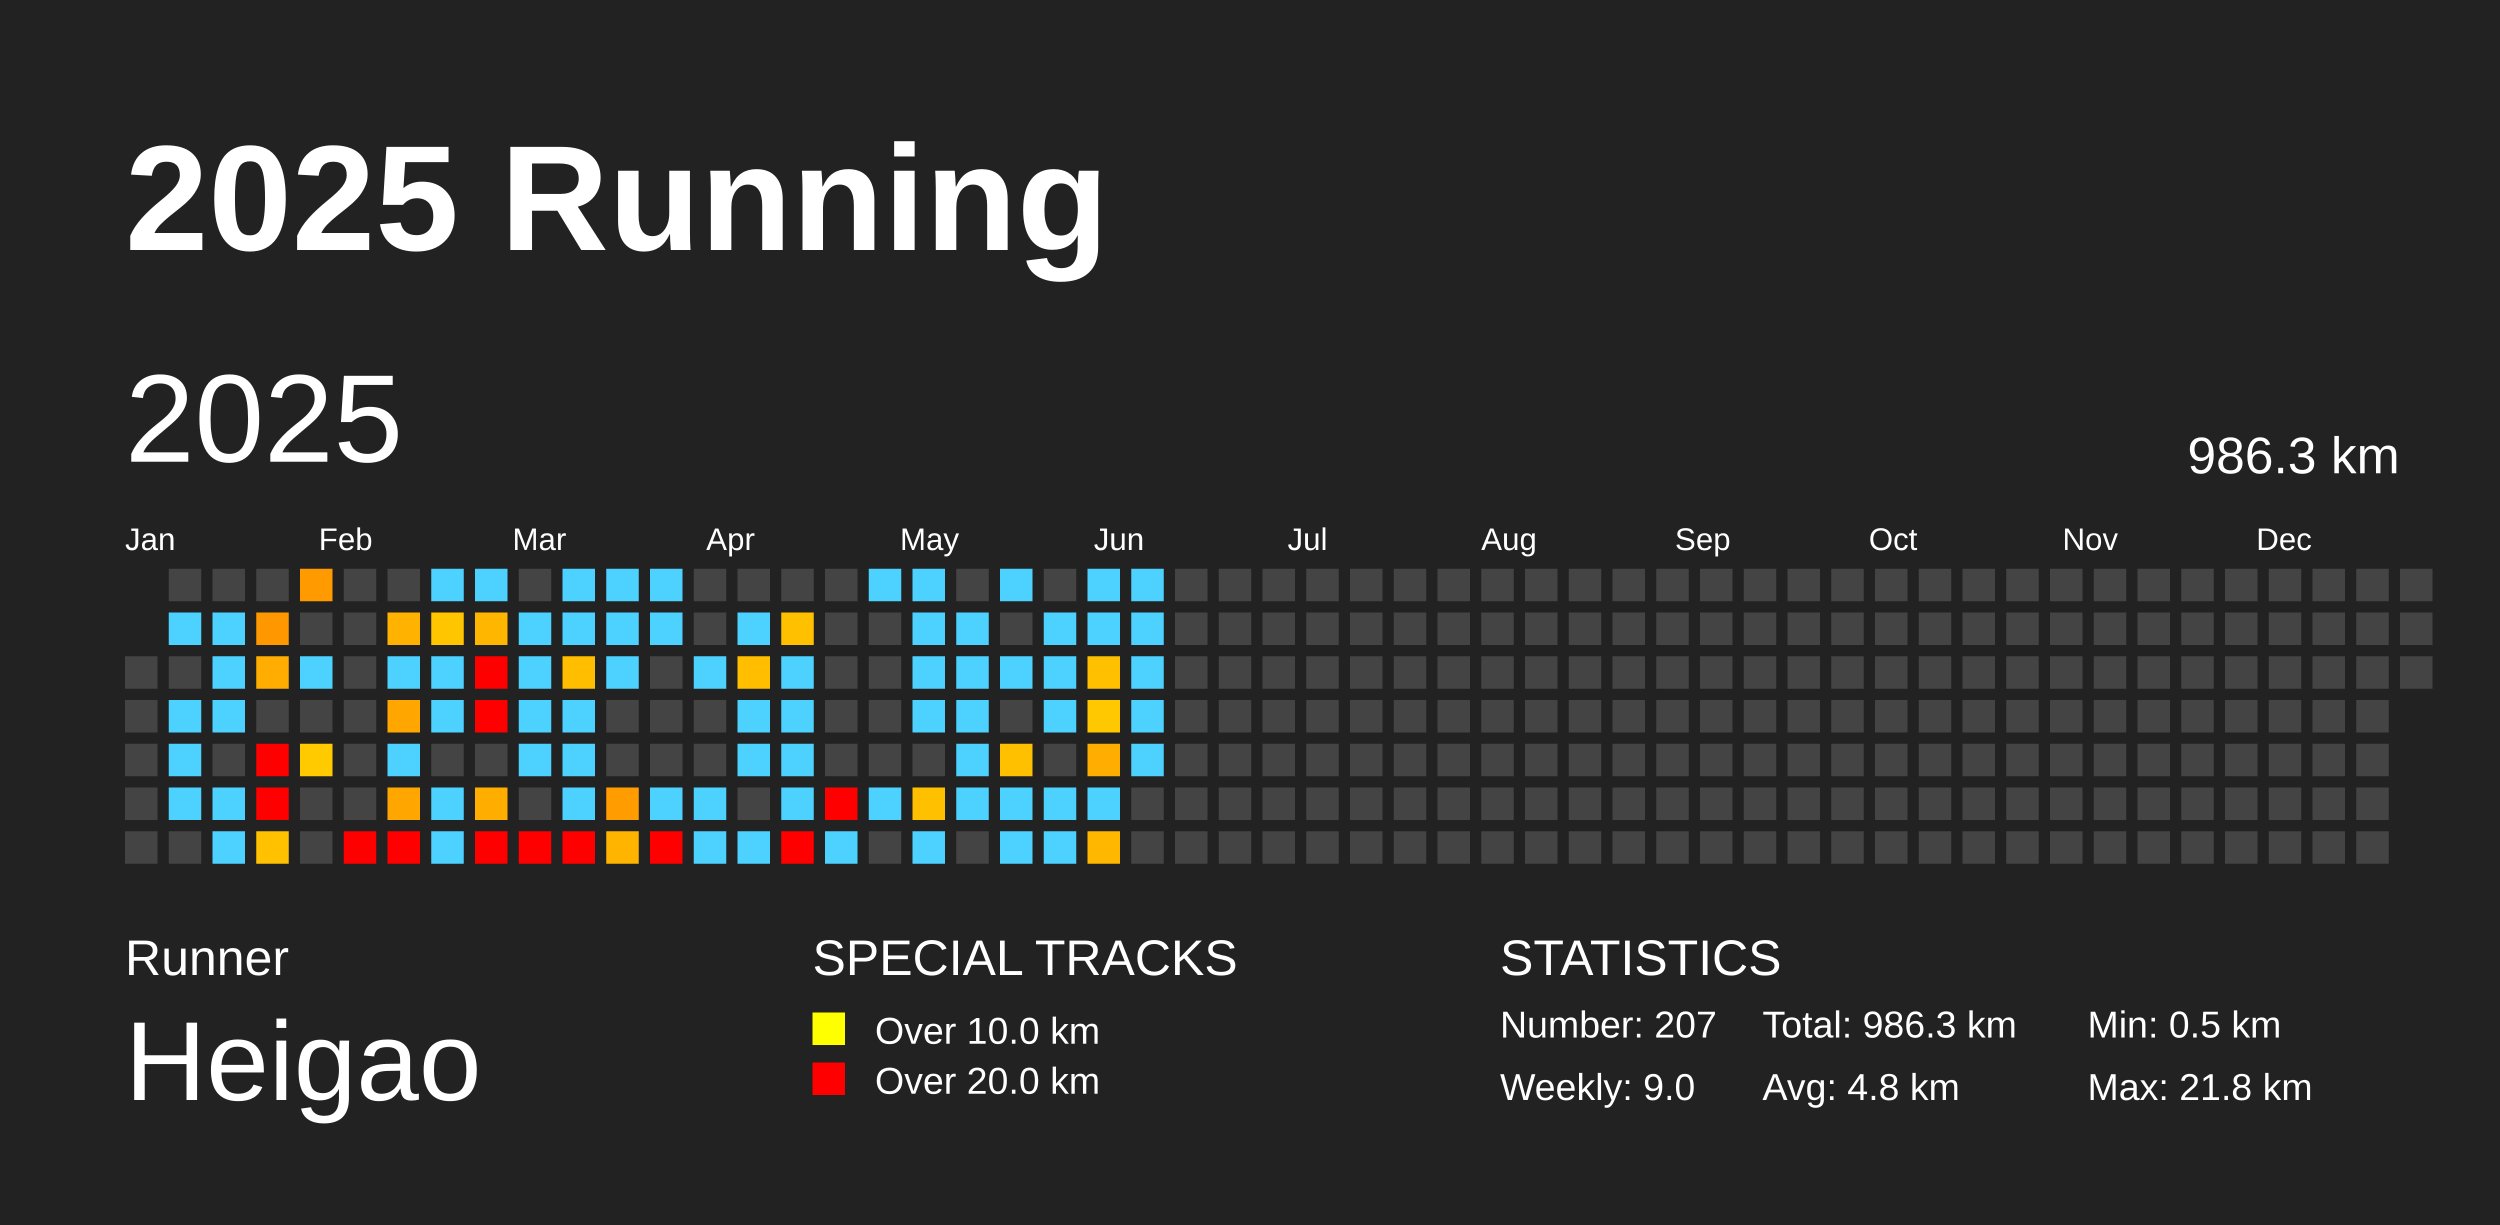
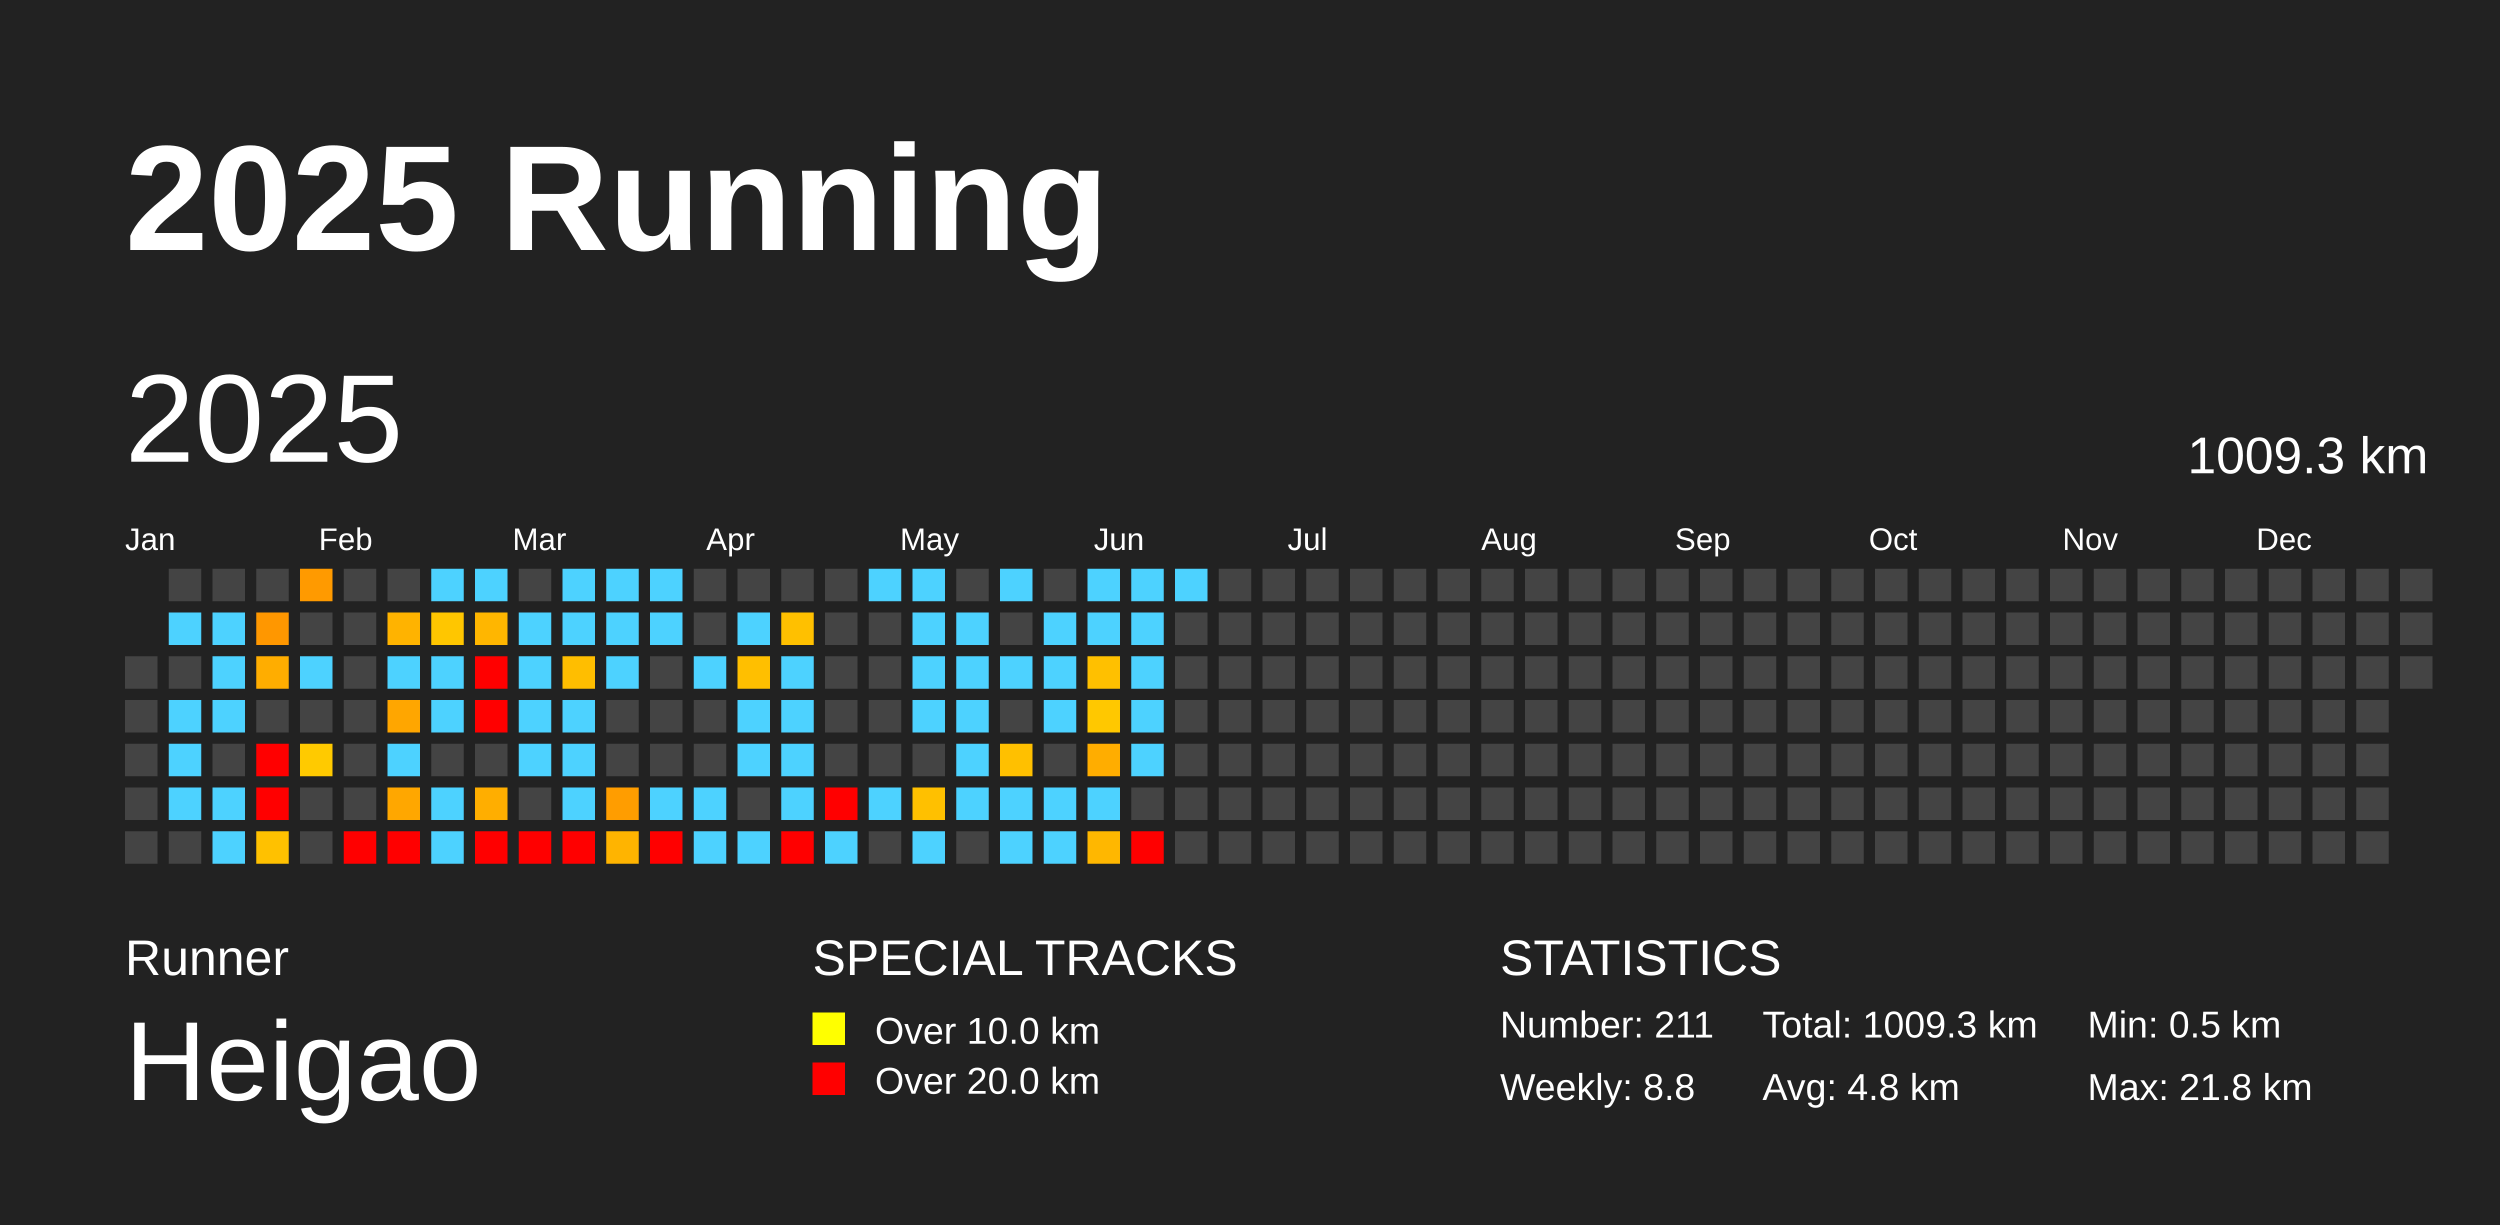
<svg xmlns="http://www.w3.org/2000/svg" baseProfile="full" height="98mm" version="1.1" viewBox="0,0,200,98" width="200mm">
  <defs />
  <rect fill="#222222" height="98" width="200" x="0" y="0" />
  <text fill="#FFFFFF" style="font-size:12px; font-family:Arial; font-weight:bold;" x="10" y="20">2025 Running</text>
  <text fill="#FFFFFF" style="font-size:4px; font-family:Arial" x="10" y="78">Runner</text>
  <text fill="#FFFFFF" style="font-size:9px; font-family:Arial" x="10" y="88">Heigao</text>
  <text fill="#FFFFFF" style="font-size:4px; font-family:Arial" x="65" y="78">SPECIAL TRACKS</text>
  <rect fill="yellow" height="2.6" width="2.6" x="65" y="81" />
  <text fill="#FFFFFF" style="font-size:3px; font-family:Arial" x="70" y="83.5">Over 10.0 km</text>
  <rect fill="red" height="2.6" width="2.6" x="65" y="85" />
  <text fill="#FFFFFF" style="font-size:3px; font-family:Arial" x="70" y="87.5">Over 20.0 km</text>
  <text fill="#FFFFFF" style="font-size:4px; font-family:Arial" x="120" y="78">STATISTICS</text>
-   <text fill="#FFFFFF" style="font-size:3px; font-family:Arial" x="120" y="83">Number: 207</text>
-   <text fill="#FFFFFF" style="font-size:3px; font-family:Arial" x="120" y="88">Weekly: 9.0</text>
-   <text fill="#FFFFFF" style="font-size:3px; font-family:Arial" x="141" y="83">Total: 986.3 km</text>
+   <text fill="#FFFFFF" style="font-size:3px; font-family:Arial" x="120" y="83">Number: 211</text>
+   <text fill="#FFFFFF" style="font-size:3px; font-family:Arial" x="120" y="88">Weekly: 8.8</text>
+   <text fill="#FFFFFF" style="font-size:3px; font-family:Arial" x="141" y="83">Total: 1009.3 km</text>
  <text fill="#FFFFFF" style="font-size:3px; font-family:Arial" x="141" y="88">Avg: 4.8 km</text>
  <text fill="#FFFFFF" style="font-size:3px; font-family:Arial" x="167" y="83">Min: 0.5 km</text>
  <text fill="#FFFFFF" style="font-size:3px; font-family:Arial" x="167" y="88">Max: 21.8 km</text>
  <text dominant-baseline="hanging" fill="#FFFFFF" style="font-size:10.0px; font-family:Arial;" x="10" y="30">2025</text>
-   <text dominant-baseline="hanging" fill="#FFFFFF" style="font-size:4.125px; font-family:Arial;" x="175" y="35">986.3 km</text>
+   <text dominant-baseline="hanging" fill="#FFFFFF" style="font-size:4.125px; font-family:Arial;" x="175" y="35">1009.3 km</text>
  <text fill="#FFFFFF" style="font-size:2.5px; font-family:Arial" x="10.0" y="44">Jan</text>
  <text fill="#FFFFFF" style="font-size:2.5px; font-family:Arial" x="25.5" y="44">Feb</text>
  <text fill="#FFFFFF" style="font-size:2.5px; font-family:Arial" x="41.0" y="44">Mar</text>
  <text fill="#FFFFFF" style="font-size:2.5px; font-family:Arial" x="56.5" y="44">Apr</text>
  <text fill="#FFFFFF" style="font-size:2.5px; font-family:Arial" x="72.0" y="44">May</text>
  <text fill="#FFFFFF" style="font-size:2.5px; font-family:Arial" x="87.5" y="44">Jun</text>
  <text fill="#FFFFFF" style="font-size:2.5px; font-family:Arial" x="103.0" y="44">Jul</text>
  <text fill="#FFFFFF" style="font-size:2.5px; font-family:Arial" x="118.5" y="44">Aug</text>
  <text fill="#FFFFFF" style="font-size:2.5px; font-family:Arial" x="134.0" y="44">Sep</text>
  <text fill="#FFFFFF" style="font-size:2.5px; font-family:Arial" x="149.5" y="44">Oct</text>
  <text fill="#FFFFFF" style="font-size:2.5px; font-family:Arial" x="165.0" y="44">Nov</text>
  <text fill="#FFFFFF" style="font-size:2.5px; font-family:Arial" x="180.5" y="44">Dec</text>
  <rect fill="#444444" height="2.6" width="2.6" x="10.0" y="52.5" />
  <rect fill="#444444" height="2.6" width="2.6" x="10.0" y="56.0" />
  <rect fill="#444444" height="2.6" width="2.6" x="10.0" y="59.5" />
  <rect fill="#444444" height="2.6" width="2.6" x="10.0" y="63.0" />
  <rect fill="#444444" height="2.6" width="2.6" x="10.0" y="66.5" />
  <rect fill="#444444" height="2.6" width="2.6" x="13.5" y="45.5" />
  <rect fill="#4dd2ff" height="2.6" width="2.6" x="13.5" y="49.0" />
  <rect fill="#444444" height="2.6" width="2.6" x="13.5" y="52.5" />
  <rect fill="#4dd2ff" height="2.6" width="2.6" x="13.5" y="56.0" />
  <rect fill="#4dd2ff" height="2.6" width="2.6" x="13.5" y="59.5" />
  <rect fill="#4dd2ff" height="2.6" width="2.6" x="13.5" y="63.0" />
  <rect fill="#444444" height="2.6" width="2.6" x="13.5" y="66.5" />
  <rect fill="#444444" height="2.6" width="2.6" x="17.0" y="45.5" />
  <rect fill="#4dd2ff" height="2.6" width="2.6" x="17.0" y="49.0" />
  <rect fill="#4dd2ff" height="2.6" width="2.6" x="17.0" y="52.5" />
  <rect fill="#4dd2ff" height="2.6" width="2.6" x="17.0" y="56.0" />
  <rect fill="#444444" height="2.6" width="2.6" x="17.0" y="59.5" />
  <rect fill="#4dd2ff" height="2.6" width="2.6" x="17.0" y="63.0" />
  <rect fill="#4dd2ff" height="2.6" width="2.6" x="17.0" y="66.5" />
  <rect fill="#444444" height="2.6" width="2.6" x="20.5" y="45.5" />
  <rect fill="#ff9700" height="2.6" width="2.6" x="20.5" y="49.0" />
  <rect fill="#ffad00" height="2.6" width="2.6" x="20.5" y="52.5" />
  <rect fill="#444444" height="2.6" width="2.6" x="20.5" y="56.0" />
  <rect fill="red" height="2.6" width="2.6" x="20.5" y="59.5" />
  <rect fill="red" height="2.6" width="2.6" x="20.5" y="63.0" />
  <rect fill="#ffc100" height="2.6" width="2.6" x="20.5" y="66.5" />
  <rect fill="#ff9a00" height="2.6" width="2.6" x="24.0" y="45.5" />
  <rect fill="#444444" height="2.6" width="2.6" x="24.0" y="49.0" />
  <rect fill="#4dd2ff" height="2.6" width="2.6" x="24.0" y="52.5" />
  <rect fill="#444444" height="2.6" width="2.6" x="24.0" y="56.0" />
  <rect fill="#ffca00" height="2.6" width="2.6" x="24.0" y="59.5" />
  <rect fill="#444444" height="2.6" width="2.6" x="24.0" y="63.0" />
  <rect fill="#444444" height="2.6" width="2.6" x="24.0" y="66.5" />
  <rect fill="#444444" height="2.6" width="2.6" x="27.5" y="45.5" />
  <rect fill="#444444" height="2.6" width="2.6" x="27.5" y="49.0" />
  <rect fill="#444444" height="2.6" width="2.6" x="27.5" y="52.5" />
  <rect fill="#444444" height="2.6" width="2.6" x="27.5" y="56.0" />
  <rect fill="#444444" height="2.6" width="2.6" x="27.5" y="59.5" />
  <rect fill="#444444" height="2.6" width="2.6" x="27.5" y="63.0" />
  <rect fill="red" height="2.6" width="2.6" x="27.5" y="66.5" />
  <rect fill="#444444" height="2.6" width="2.6" x="31.0" y="45.5" />
  <rect fill="#ffb300" height="2.6" width="2.6" x="31.0" y="49.0" />
  <rect fill="#4dd2ff" height="2.6" width="2.6" x="31.0" y="52.5" />
  <rect fill="#ffa600" height="2.6" width="2.6" x="31.0" y="56.0" />
  <rect fill="#4dd2ff" height="2.6" width="2.6" x="31.0" y="59.5" />
  <rect fill="#ffa700" height="2.6" width="2.6" x="31.0" y="63.0" />
  <rect fill="red" height="2.6" width="2.6" x="31.0" y="66.5" />
  <rect fill="#4dd2ff" height="2.6" width="2.6" x="34.5" y="45.5" />
  <rect fill="#ffc600" height="2.6" width="2.6" x="34.5" y="49.0" />
  <rect fill="#4dd2ff" height="2.6" width="2.6" x="34.5" y="52.5" />
  <rect fill="#4dd2ff" height="2.6" width="2.6" x="34.5" y="56.0" />
  <rect fill="#444444" height="2.6" width="2.6" x="34.5" y="59.5" />
  <rect fill="#4dd2ff" height="2.6" width="2.6" x="34.5" y="63.0" />
  <rect fill="#4dd2ff" height="2.6" width="2.6" x="34.5" y="66.5" />
  <rect fill="#4dd2ff" height="2.6" width="2.6" x="38.0" y="45.5" />
  <rect fill="#ffb600" height="2.6" width="2.6" x="38.0" y="49.0" />
  <rect fill="red" height="2.6" width="2.6" x="38.0" y="52.5" />
  <rect fill="red" height="2.6" width="2.6" x="38.0" y="56.0" />
  <rect fill="#444444" height="2.6" width="2.6" x="38.0" y="59.5" />
  <rect fill="#ffae00" height="2.6" width="2.6" x="38.0" y="63.0" />
  <rect fill="red" height="2.6" width="2.6" x="38.0" y="66.5" />
  <rect fill="#444444" height="2.6" width="2.6" x="41.5" y="45.5" />
  <rect fill="#4dd2ff" height="2.6" width="2.6" x="41.5" y="49.0" />
  <rect fill="#4dd2ff" height="2.6" width="2.6" x="41.5" y="52.5" />
  <rect fill="#4dd2ff" height="2.6" width="2.6" x="41.5" y="56.0" />
  <rect fill="#4dd2ff" height="2.6" width="2.6" x="41.5" y="59.5" />
  <rect fill="#444444" height="2.6" width="2.6" x="41.5" y="63.0" />
  <rect fill="red" height="2.6" width="2.6" x="41.5" y="66.5" />
  <rect fill="#4dd2ff" height="2.6" width="2.6" x="45.0" y="45.5" />
  <rect fill="#4dd2ff" height="2.6" width="2.6" x="45.0" y="49.0" />
  <rect fill="#ffbe00" height="2.6" width="2.6" x="45.0" y="52.5" />
  <rect fill="#4dd2ff" height="2.6" width="2.6" x="45.0" y="56.0" />
  <rect fill="#4dd2ff" height="2.6" width="2.6" x="45.0" y="59.5" />
  <rect fill="#4dd2ff" height="2.6" width="2.6" x="45.0" y="63.0" />
  <rect fill="red" height="2.6" width="2.6" x="45.0" y="66.5" />
  <rect fill="#4dd2ff" height="2.6" width="2.6" x="48.5" y="45.5" />
  <rect fill="#4dd2ff" height="2.6" width="2.6" x="48.5" y="49.0" />
  <rect fill="#4dd2ff" height="2.6" width="2.6" x="48.5" y="52.5" />
  <rect fill="#444444" height="2.6" width="2.6" x="48.5" y="56.0" />
  <rect fill="#444444" height="2.6" width="2.6" x="48.5" y="59.5" />
  <rect fill="#ff9d00" height="2.6" width="2.6" x="48.5" y="63.0" />
  <rect fill="#ffb400" height="2.6" width="2.6" x="48.5" y="66.5" />
  <rect fill="#4dd2ff" height="2.6" width="2.6" x="52.0" y="45.5" />
  <rect fill="#4dd2ff" height="2.6" width="2.6" x="52.0" y="49.0" />
  <rect fill="#444444" height="2.6" width="2.6" x="52.0" y="52.5" />
  <rect fill="#444444" height="2.6" width="2.6" x="52.0" y="56.0" />
  <rect fill="#444444" height="2.6" width="2.6" x="52.0" y="59.5" />
  <rect fill="#4dd2ff" height="2.6" width="2.6" x="52.0" y="63.0" />
  <rect fill="red" height="2.6" width="2.6" x="52.0" y="66.5" />
  <rect fill="#444444" height="2.6" width="2.6" x="55.5" y="45.5" />
  <rect fill="#444444" height="2.6" width="2.6" x="55.5" y="49.0" />
  <rect fill="#4dd2ff" height="2.6" width="2.6" x="55.5" y="52.5" />
  <rect fill="#444444" height="2.6" width="2.6" x="55.5" y="56.0" />
  <rect fill="#444444" height="2.6" width="2.6" x="55.5" y="59.5" />
  <rect fill="#4dd2ff" height="2.6" width="2.6" x="55.5" y="63.0" />
  <rect fill="#4dd2ff" height="2.6" width="2.6" x="55.5" y="66.5" />
  <rect fill="#444444" height="2.6" width="2.6" x="59.0" y="45.5" />
  <rect fill="#4dd2ff" height="2.6" width="2.6" x="59.0" y="49.0" />
  <rect fill="#ffbf00" height="2.6" width="2.6" x="59.0" y="52.5" />
  <rect fill="#4dd2ff" height="2.6" width="2.6" x="59.0" y="56.0" />
  <rect fill="#4dd2ff" height="2.6" width="2.6" x="59.0" y="59.5" />
  <rect fill="#444444" height="2.6" width="2.6" x="59.0" y="63.0" />
  <rect fill="#4dd2ff" height="2.6" width="2.6" x="59.0" y="66.5" />
  <rect fill="#444444" height="2.6" width="2.6" x="62.5" y="45.5" />
  <rect fill="#ffc000" height="2.6" width="2.6" x="62.5" y="49.0" />
  <rect fill="#4dd2ff" height="2.6" width="2.6" x="62.5" y="52.5" />
  <rect fill="#4dd2ff" height="2.6" width="2.6" x="62.5" y="56.0" />
  <rect fill="#4dd2ff" height="2.6" width="2.6" x="62.5" y="59.5" />
  <rect fill="#4dd2ff" height="2.6" width="2.6" x="62.5" y="63.0" />
  <rect fill="red" height="2.6" width="2.6" x="62.5" y="66.5" />
  <rect fill="#444444" height="2.6" width="2.6" x="66.0" y="45.5" />
  <rect fill="#444444" height="2.6" width="2.6" x="66.0" y="49.0" />
  <rect fill="#444444" height="2.6" width="2.6" x="66.0" y="52.5" />
  <rect fill="#444444" height="2.6" width="2.6" x="66.0" y="56.0" />
  <rect fill="#444444" height="2.6" width="2.6" x="66.0" y="59.5" />
  <rect fill="red" height="2.6" width="2.6" x="66.0" y="63.0" />
  <rect fill="#4dd2ff" height="2.6" width="2.6" x="66.0" y="66.5" />
  <rect fill="#4dd2ff" height="2.6" width="2.6" x="69.5" y="45.5" />
  <rect fill="#444444" height="2.6" width="2.6" x="69.5" y="49.0" />
  <rect fill="#444444" height="2.6" width="2.6" x="69.5" y="52.5" />
  <rect fill="#444444" height="2.6" width="2.6" x="69.5" y="56.0" />
  <rect fill="#444444" height="2.6" width="2.6" x="69.5" y="59.5" />
  <rect fill="#4dd2ff" height="2.6" width="2.6" x="69.5" y="63.0" />
  <rect fill="#444444" height="2.6" width="2.6" x="69.5" y="66.5" />
  <rect fill="#4dd2ff" height="2.6" width="2.6" x="73.0" y="45.5" />
  <rect fill="#4dd2ff" height="2.6" width="2.6" x="73.0" y="49.0" />
  <rect fill="#4dd2ff" height="2.6" width="2.6" x="73.0" y="52.5" />
  <rect fill="#4dd2ff" height="2.6" width="2.6" x="73.0" y="56.0" />
  <rect fill="#444444" height="2.6" width="2.6" x="73.0" y="59.5" />
  <rect fill="#ffc000" height="2.6" width="2.6" x="73.0" y="63.0" />
  <rect fill="#4dd2ff" height="2.6" width="2.6" x="73.0" y="66.5" />
  <rect fill="#444444" height="2.6" width="2.6" x="76.5" y="45.5" />
  <rect fill="#4dd2ff" height="2.6" width="2.6" x="76.5" y="49.0" />
  <rect fill="#4dd2ff" height="2.6" width="2.6" x="76.5" y="52.5" />
  <rect fill="#4dd2ff" height="2.6" width="2.6" x="76.5" y="56.0" />
  <rect fill="#4dd2ff" height="2.6" width="2.6" x="76.5" y="59.5" />
  <rect fill="#4dd2ff" height="2.6" width="2.6" x="76.5" y="63.0" />
  <rect fill="#444444" height="2.6" width="2.6" x="76.5" y="66.5" />
  <rect fill="#4dd2ff" height="2.6" width="2.6" x="80.0" y="45.5" />
  <rect fill="#444444" height="2.6" width="2.6" x="80.0" y="49.0" />
  <rect fill="#4dd2ff" height="2.6" width="2.6" x="80.0" y="52.5" />
  <rect fill="#444444" height="2.6" width="2.6" x="80.0" y="56.0" />
  <rect fill="#ffc000" height="2.6" width="2.6" x="80.0" y="59.5" />
  <rect fill="#4dd2ff" height="2.6" width="2.6" x="80.0" y="63.0" />
  <rect fill="#4dd2ff" height="2.6" width="2.6" x="80.0" y="66.5" />
  <rect fill="#444444" height="2.6" width="2.6" x="83.5" y="45.5" />
  <rect fill="#4dd2ff" height="2.6" width="2.6" x="83.5" y="49.0" />
  <rect fill="#4dd2ff" height="2.6" width="2.6" x="83.5" y="52.5" />
  <rect fill="#4dd2ff" height="2.6" width="2.6" x="83.5" y="56.0" />
  <rect fill="#444444" height="2.6" width="2.6" x="83.5" y="59.5" />
  <rect fill="#4dd2ff" height="2.6" width="2.6" x="83.5" y="63.0" />
  <rect fill="#4dd2ff" height="2.6" width="2.6" x="83.5" y="66.5" />
  <rect fill="#4dd2ff" height="2.6" width="2.6" x="87.0" y="45.5" />
  <rect fill="#4dd2ff" height="2.6" width="2.6" x="87.0" y="49.0" />
  <rect fill="#ffc000" height="2.6" width="2.6" x="87.0" y="52.5" />
  <rect fill="#ffc800" height="2.6" width="2.6" x="87.0" y="56.0" />
  <rect fill="#ffad00" height="2.6" width="2.6" x="87.0" y="59.5" />
  <rect fill="#4dd2ff" height="2.6" width="2.6" x="87.0" y="63.0" />
  <rect fill="#ffb700" height="2.6" width="2.6" x="87.0" y="66.5" />
  <rect fill="#4dd2ff" height="2.6" width="2.6" x="90.5" y="45.5" />
  <rect fill="#4dd2ff" height="2.6" width="2.6" x="90.5" y="49.0" />
  <rect fill="#4dd2ff" height="2.6" width="2.6" x="90.5" y="52.5" />
  <rect fill="#4dd2ff" height="2.6" width="2.6" x="90.5" y="56.0" />
  <rect fill="#4dd2ff" height="2.6" width="2.6" x="90.5" y="59.5" />
  <rect fill="#444444" height="2.6" width="2.6" x="90.5" y="63.0" />
-   <rect fill="#444444" height="2.6" width="2.6" x="90.5" y="66.5" />
-   <rect fill="#444444" height="2.6" width="2.6" x="94.0" y="45.5" />
+   <rect fill="red" height="2.6" width="2.6" x="90.5" y="66.5" />
+   <rect fill="#4dd2ff" height="2.6" width="2.6" x="94.0" y="45.5" />
  <rect fill="#444444" height="2.6" width="2.6" x="94.0" y="49.0" />
  <rect fill="#444444" height="2.6" width="2.6" x="94.0" y="52.5" />
  <rect fill="#444444" height="2.6" width="2.6" x="94.0" y="56.0" />
  <rect fill="#444444" height="2.6" width="2.6" x="94.0" y="59.5" />
  <rect fill="#444444" height="2.6" width="2.6" x="94.0" y="63.0" />
  <rect fill="#444444" height="2.6" width="2.6" x="94.0" y="66.5" />
  <rect fill="#444444" height="2.6" width="2.6" x="97.5" y="45.5" />
  <rect fill="#444444" height="2.6" width="2.6" x="97.5" y="49.0" />
  <rect fill="#444444" height="2.6" width="2.6" x="97.5" y="52.5" />
  <rect fill="#444444" height="2.6" width="2.6" x="97.5" y="56.0" />
  <rect fill="#444444" height="2.6" width="2.6" x="97.5" y="59.5" />
  <rect fill="#444444" height="2.6" width="2.6" x="97.5" y="63.0" />
  <rect fill="#444444" height="2.6" width="2.6" x="97.5" y="66.5" />
  <rect fill="#444444" height="2.6" width="2.6" x="101.0" y="45.5" />
  <rect fill="#444444" height="2.6" width="2.6" x="101.0" y="49.0" />
  <rect fill="#444444" height="2.6" width="2.6" x="101.0" y="52.5" />
  <rect fill="#444444" height="2.6" width="2.6" x="101.0" y="56.0" />
  <rect fill="#444444" height="2.6" width="2.6" x="101.0" y="59.5" />
  <rect fill="#444444" height="2.6" width="2.6" x="101.0" y="63.0" />
  <rect fill="#444444" height="2.6" width="2.6" x="101.0" y="66.5" />
  <rect fill="#444444" height="2.6" width="2.6" x="104.5" y="45.5" />
  <rect fill="#444444" height="2.6" width="2.6" x="104.5" y="49.0" />
  <rect fill="#444444" height="2.6" width="2.6" x="104.5" y="52.5" />
  <rect fill="#444444" height="2.6" width="2.6" x="104.5" y="56.0" />
  <rect fill="#444444" height="2.6" width="2.6" x="104.5" y="59.5" />
  <rect fill="#444444" height="2.6" width="2.6" x="104.5" y="63.0" />
  <rect fill="#444444" height="2.6" width="2.6" x="104.5" y="66.5" />
  <rect fill="#444444" height="2.6" width="2.6" x="108.0" y="45.5" />
  <rect fill="#444444" height="2.6" width="2.6" x="108.0" y="49.0" />
  <rect fill="#444444" height="2.6" width="2.6" x="108.0" y="52.5" />
  <rect fill="#444444" height="2.6" width="2.6" x="108.0" y="56.0" />
  <rect fill="#444444" height="2.6" width="2.6" x="108.0" y="59.5" />
  <rect fill="#444444" height="2.6" width="2.6" x="108.0" y="63.0" />
  <rect fill="#444444" height="2.6" width="2.6" x="108.0" y="66.5" />
  <rect fill="#444444" height="2.6" width="2.6" x="111.5" y="45.5" />
  <rect fill="#444444" height="2.6" width="2.6" x="111.5" y="49.0" />
  <rect fill="#444444" height="2.6" width="2.6" x="111.5" y="52.5" />
  <rect fill="#444444" height="2.6" width="2.6" x="111.5" y="56.0" />
  <rect fill="#444444" height="2.6" width="2.6" x="111.5" y="59.5" />
  <rect fill="#444444" height="2.6" width="2.6" x="111.5" y="63.0" />
  <rect fill="#444444" height="2.6" width="2.6" x="111.5" y="66.5" />
  <rect fill="#444444" height="2.6" width="2.6" x="115.0" y="45.5" />
  <rect fill="#444444" height="2.6" width="2.6" x="115.0" y="49.0" />
  <rect fill="#444444" height="2.6" width="2.6" x="115.0" y="52.5" />
  <rect fill="#444444" height="2.6" width="2.6" x="115.0" y="56.0" />
  <rect fill="#444444" height="2.6" width="2.6" x="115.0" y="59.5" />
  <rect fill="#444444" height="2.6" width="2.6" x="115.0" y="63.0" />
  <rect fill="#444444" height="2.6" width="2.6" x="115.0" y="66.5" />
  <rect fill="#444444" height="2.6" width="2.6" x="118.5" y="45.5" />
  <rect fill="#444444" height="2.6" width="2.6" x="118.5" y="49.0" />
  <rect fill="#444444" height="2.6" width="2.6" x="118.5" y="52.5" />
  <rect fill="#444444" height="2.6" width="2.6" x="118.5" y="56.0" />
  <rect fill="#444444" height="2.6" width="2.6" x="118.5" y="59.5" />
  <rect fill="#444444" height="2.6" width="2.6" x="118.5" y="63.0" />
  <rect fill="#444444" height="2.6" width="2.6" x="118.5" y="66.5" />
  <rect fill="#444444" height="2.6" width="2.6" x="122.0" y="45.5" />
  <rect fill="#444444" height="2.6" width="2.6" x="122.0" y="49.0" />
  <rect fill="#444444" height="2.6" width="2.6" x="122.0" y="52.5" />
  <rect fill="#444444" height="2.6" width="2.6" x="122.0" y="56.0" />
  <rect fill="#444444" height="2.6" width="2.6" x="122.0" y="59.5" />
  <rect fill="#444444" height="2.6" width="2.6" x="122.0" y="63.0" />
  <rect fill="#444444" height="2.6" width="2.6" x="122.0" y="66.5" />
  <rect fill="#444444" height="2.6" width="2.6" x="125.5" y="45.5" />
  <rect fill="#444444" height="2.6" width="2.6" x="125.5" y="49.0" />
  <rect fill="#444444" height="2.6" width="2.6" x="125.5" y="52.5" />
  <rect fill="#444444" height="2.6" width="2.6" x="125.5" y="56.0" />
  <rect fill="#444444" height="2.6" width="2.6" x="125.5" y="59.5" />
  <rect fill="#444444" height="2.6" width="2.6" x="125.5" y="63.0" />
  <rect fill="#444444" height="2.6" width="2.6" x="125.5" y="66.5" />
  <rect fill="#444444" height="2.6" width="2.6" x="129.0" y="45.5" />
  <rect fill="#444444" height="2.6" width="2.6" x="129.0" y="49.0" />
  <rect fill="#444444" height="2.6" width="2.6" x="129.0" y="52.5" />
  <rect fill="#444444" height="2.6" width="2.6" x="129.0" y="56.0" />
  <rect fill="#444444" height="2.6" width="2.6" x="129.0" y="59.5" />
  <rect fill="#444444" height="2.6" width="2.6" x="129.0" y="63.0" />
  <rect fill="#444444" height="2.6" width="2.6" x="129.0" y="66.5" />
  <rect fill="#444444" height="2.6" width="2.6" x="132.5" y="45.5" />
  <rect fill="#444444" height="2.6" width="2.6" x="132.5" y="49.0" />
  <rect fill="#444444" height="2.6" width="2.6" x="132.5" y="52.5" />
  <rect fill="#444444" height="2.6" width="2.6" x="132.5" y="56.0" />
  <rect fill="#444444" height="2.6" width="2.6" x="132.5" y="59.5" />
  <rect fill="#444444" height="2.6" width="2.6" x="132.5" y="63.0" />
  <rect fill="#444444" height="2.6" width="2.6" x="132.5" y="66.5" />
  <rect fill="#444444" height="2.6" width="2.6" x="136.0" y="45.5" />
  <rect fill="#444444" height="2.6" width="2.6" x="136.0" y="49.0" />
  <rect fill="#444444" height="2.6" width="2.6" x="136.0" y="52.5" />
  <rect fill="#444444" height="2.6" width="2.6" x="136.0" y="56.0" />
  <rect fill="#444444" height="2.6" width="2.6" x="136.0" y="59.5" />
  <rect fill="#444444" height="2.6" width="2.6" x="136.0" y="63.0" />
  <rect fill="#444444" height="2.6" width="2.6" x="136.0" y="66.5" />
  <rect fill="#444444" height="2.6" width="2.6" x="139.5" y="45.5" />
  <rect fill="#444444" height="2.6" width="2.6" x="139.5" y="49.0" />
  <rect fill="#444444" height="2.6" width="2.6" x="139.5" y="52.5" />
  <rect fill="#444444" height="2.6" width="2.6" x="139.5" y="56.0" />
  <rect fill="#444444" height="2.6" width="2.6" x="139.5" y="59.5" />
  <rect fill="#444444" height="2.6" width="2.6" x="139.5" y="63.0" />
  <rect fill="#444444" height="2.6" width="2.6" x="139.5" y="66.5" />
  <rect fill="#444444" height="2.6" width="2.6" x="143.0" y="45.5" />
  <rect fill="#444444" height="2.6" width="2.6" x="143.0" y="49.0" />
  <rect fill="#444444" height="2.6" width="2.6" x="143.0" y="52.5" />
  <rect fill="#444444" height="2.6" width="2.6" x="143.0" y="56.0" />
  <rect fill="#444444" height="2.6" width="2.6" x="143.0" y="59.5" />
  <rect fill="#444444" height="2.6" width="2.6" x="143.0" y="63.0" />
  <rect fill="#444444" height="2.6" width="2.6" x="143.0" y="66.5" />
  <rect fill="#444444" height="2.6" width="2.6" x="146.5" y="45.5" />
  <rect fill="#444444" height="2.6" width="2.6" x="146.5" y="49.0" />
  <rect fill="#444444" height="2.6" width="2.6" x="146.5" y="52.5" />
  <rect fill="#444444" height="2.6" width="2.6" x="146.5" y="56.0" />
  <rect fill="#444444" height="2.6" width="2.6" x="146.5" y="59.5" />
  <rect fill="#444444" height="2.6" width="2.6" x="146.5" y="63.0" />
  <rect fill="#444444" height="2.6" width="2.6" x="146.5" y="66.5" />
  <rect fill="#444444" height="2.6" width="2.6" x="150.0" y="45.5" />
  <rect fill="#444444" height="2.6" width="2.6" x="150.0" y="49.0" />
  <rect fill="#444444" height="2.6" width="2.6" x="150.0" y="52.5" />
  <rect fill="#444444" height="2.6" width="2.6" x="150.0" y="56.0" />
  <rect fill="#444444" height="2.6" width="2.6" x="150.0" y="59.5" />
  <rect fill="#444444" height="2.6" width="2.6" x="150.0" y="63.0" />
  <rect fill="#444444" height="2.6" width="2.6" x="150.0" y="66.5" />
  <rect fill="#444444" height="2.6" width="2.6" x="153.5" y="45.5" />
  <rect fill="#444444" height="2.6" width="2.6" x="153.5" y="49.0" />
  <rect fill="#444444" height="2.6" width="2.6" x="153.5" y="52.5" />
  <rect fill="#444444" height="2.6" width="2.6" x="153.5" y="56.0" />
  <rect fill="#444444" height="2.6" width="2.6" x="153.5" y="59.5" />
  <rect fill="#444444" height="2.6" width="2.6" x="153.5" y="63.0" />
  <rect fill="#444444" height="2.6" width="2.6" x="153.5" y="66.5" />
  <rect fill="#444444" height="2.6" width="2.6" x="157.0" y="45.5" />
  <rect fill="#444444" height="2.6" width="2.6" x="157.0" y="49.0" />
  <rect fill="#444444" height="2.6" width="2.6" x="157.0" y="52.5" />
  <rect fill="#444444" height="2.6" width="2.6" x="157.0" y="56.0" />
  <rect fill="#444444" height="2.6" width="2.6" x="157.0" y="59.5" />
  <rect fill="#444444" height="2.6" width="2.6" x="157.0" y="63.0" />
  <rect fill="#444444" height="2.6" width="2.6" x="157.0" y="66.5" />
  <rect fill="#444444" height="2.6" width="2.6" x="160.5" y="45.5" />
  <rect fill="#444444" height="2.6" width="2.6" x="160.5" y="49.0" />
  <rect fill="#444444" height="2.6" width="2.6" x="160.5" y="52.5" />
  <rect fill="#444444" height="2.6" width="2.6" x="160.5" y="56.0" />
  <rect fill="#444444" height="2.6" width="2.6" x="160.5" y="59.5" />
  <rect fill="#444444" height="2.6" width="2.6" x="160.5" y="63.0" />
  <rect fill="#444444" height="2.6" width="2.6" x="160.5" y="66.5" />
  <rect fill="#444444" height="2.6" width="2.6" x="164.0" y="45.5" />
  <rect fill="#444444" height="2.6" width="2.6" x="164.0" y="49.0" />
  <rect fill="#444444" height="2.6" width="2.6" x="164.0" y="52.5" />
  <rect fill="#444444" height="2.6" width="2.6" x="164.0" y="56.0" />
  <rect fill="#444444" height="2.6" width="2.6" x="164.0" y="59.5" />
  <rect fill="#444444" height="2.6" width="2.6" x="164.0" y="63.0" />
  <rect fill="#444444" height="2.6" width="2.6" x="164.0" y="66.5" />
  <rect fill="#444444" height="2.6" width="2.6" x="167.5" y="45.5" />
  <rect fill="#444444" height="2.6" width="2.6" x="167.5" y="49.0" />
  <rect fill="#444444" height="2.6" width="2.6" x="167.5" y="52.5" />
  <rect fill="#444444" height="2.6" width="2.6" x="167.5" y="56.0" />
  <rect fill="#444444" height="2.6" width="2.6" x="167.5" y="59.5" />
  <rect fill="#444444" height="2.6" width="2.6" x="167.5" y="63.0" />
  <rect fill="#444444" height="2.6" width="2.6" x="167.5" y="66.5" />
  <rect fill="#444444" height="2.6" width="2.6" x="171.0" y="45.5" />
  <rect fill="#444444" height="2.6" width="2.6" x="171.0" y="49.0" />
  <rect fill="#444444" height="2.6" width="2.6" x="171.0" y="52.5" />
  <rect fill="#444444" height="2.6" width="2.6" x="171.0" y="56.0" />
  <rect fill="#444444" height="2.6" width="2.6" x="171.0" y="59.5" />
  <rect fill="#444444" height="2.6" width="2.6" x="171.0" y="63.0" />
  <rect fill="#444444" height="2.6" width="2.6" x="171.0" y="66.5" />
  <rect fill="#444444" height="2.6" width="2.6" x="174.5" y="45.5" />
  <rect fill="#444444" height="2.6" width="2.6" x="174.5" y="49.0" />
  <rect fill="#444444" height="2.6" width="2.6" x="174.5" y="52.5" />
  <rect fill="#444444" height="2.6" width="2.6" x="174.5" y="56.0" />
  <rect fill="#444444" height="2.6" width="2.6" x="174.5" y="59.5" />
  <rect fill="#444444" height="2.6" width="2.6" x="174.5" y="63.0" />
  <rect fill="#444444" height="2.6" width="2.6" x="174.5" y="66.5" />
  <rect fill="#444444" height="2.6" width="2.6" x="178.0" y="45.5" />
  <rect fill="#444444" height="2.6" width="2.6" x="178.0" y="49.0" />
  <rect fill="#444444" height="2.6" width="2.6" x="178.0" y="52.5" />
  <rect fill="#444444" height="2.6" width="2.6" x="178.0" y="56.0" />
  <rect fill="#444444" height="2.6" width="2.6" x="178.0" y="59.5" />
  <rect fill="#444444" height="2.6" width="2.6" x="178.0" y="63.0" />
  <rect fill="#444444" height="2.6" width="2.6" x="178.0" y="66.5" />
  <rect fill="#444444" height="2.6" width="2.6" x="181.5" y="45.5" />
  <rect fill="#444444" height="2.6" width="2.6" x="181.5" y="49.0" />
  <rect fill="#444444" height="2.6" width="2.6" x="181.5" y="52.5" />
  <rect fill="#444444" height="2.6" width="2.6" x="181.5" y="56.0" />
  <rect fill="#444444" height="2.6" width="2.6" x="181.5" y="59.5" />
  <rect fill="#444444" height="2.6" width="2.6" x="181.5" y="63.0" />
  <rect fill="#444444" height="2.6" width="2.6" x="181.5" y="66.5" />
  <rect fill="#444444" height="2.6" width="2.6" x="185.0" y="45.5" />
  <rect fill="#444444" height="2.6" width="2.6" x="185.0" y="49.0" />
  <rect fill="#444444" height="2.6" width="2.6" x="185.0" y="52.5" />
  <rect fill="#444444" height="2.6" width="2.6" x="185.0" y="56.0" />
  <rect fill="#444444" height="2.6" width="2.6" x="185.0" y="59.5" />
  <rect fill="#444444" height="2.6" width="2.6" x="185.0" y="63.0" />
  <rect fill="#444444" height="2.6" width="2.6" x="185.0" y="66.5" />
  <rect fill="#444444" height="2.6" width="2.6" x="188.5" y="45.5" />
  <rect fill="#444444" height="2.6" width="2.6" x="188.5" y="49.0" />
  <rect fill="#444444" height="2.6" width="2.6" x="188.5" y="52.5" />
  <rect fill="#444444" height="2.6" width="2.6" x="188.5" y="56.0" />
  <rect fill="#444444" height="2.6" width="2.6" x="188.5" y="59.5" />
  <rect fill="#444444" height="2.6" width="2.6" x="188.5" y="63.0" />
  <rect fill="#444444" height="2.6" width="2.6" x="188.5" y="66.5" />
  <rect fill="#444444" height="2.6" width="2.6" x="192.0" y="45.5" />
  <rect fill="#444444" height="2.6" width="2.6" x="192.0" y="49.0" />
  <rect fill="#444444" height="2.6" width="2.6" x="192.0" y="52.5" />
</svg>
